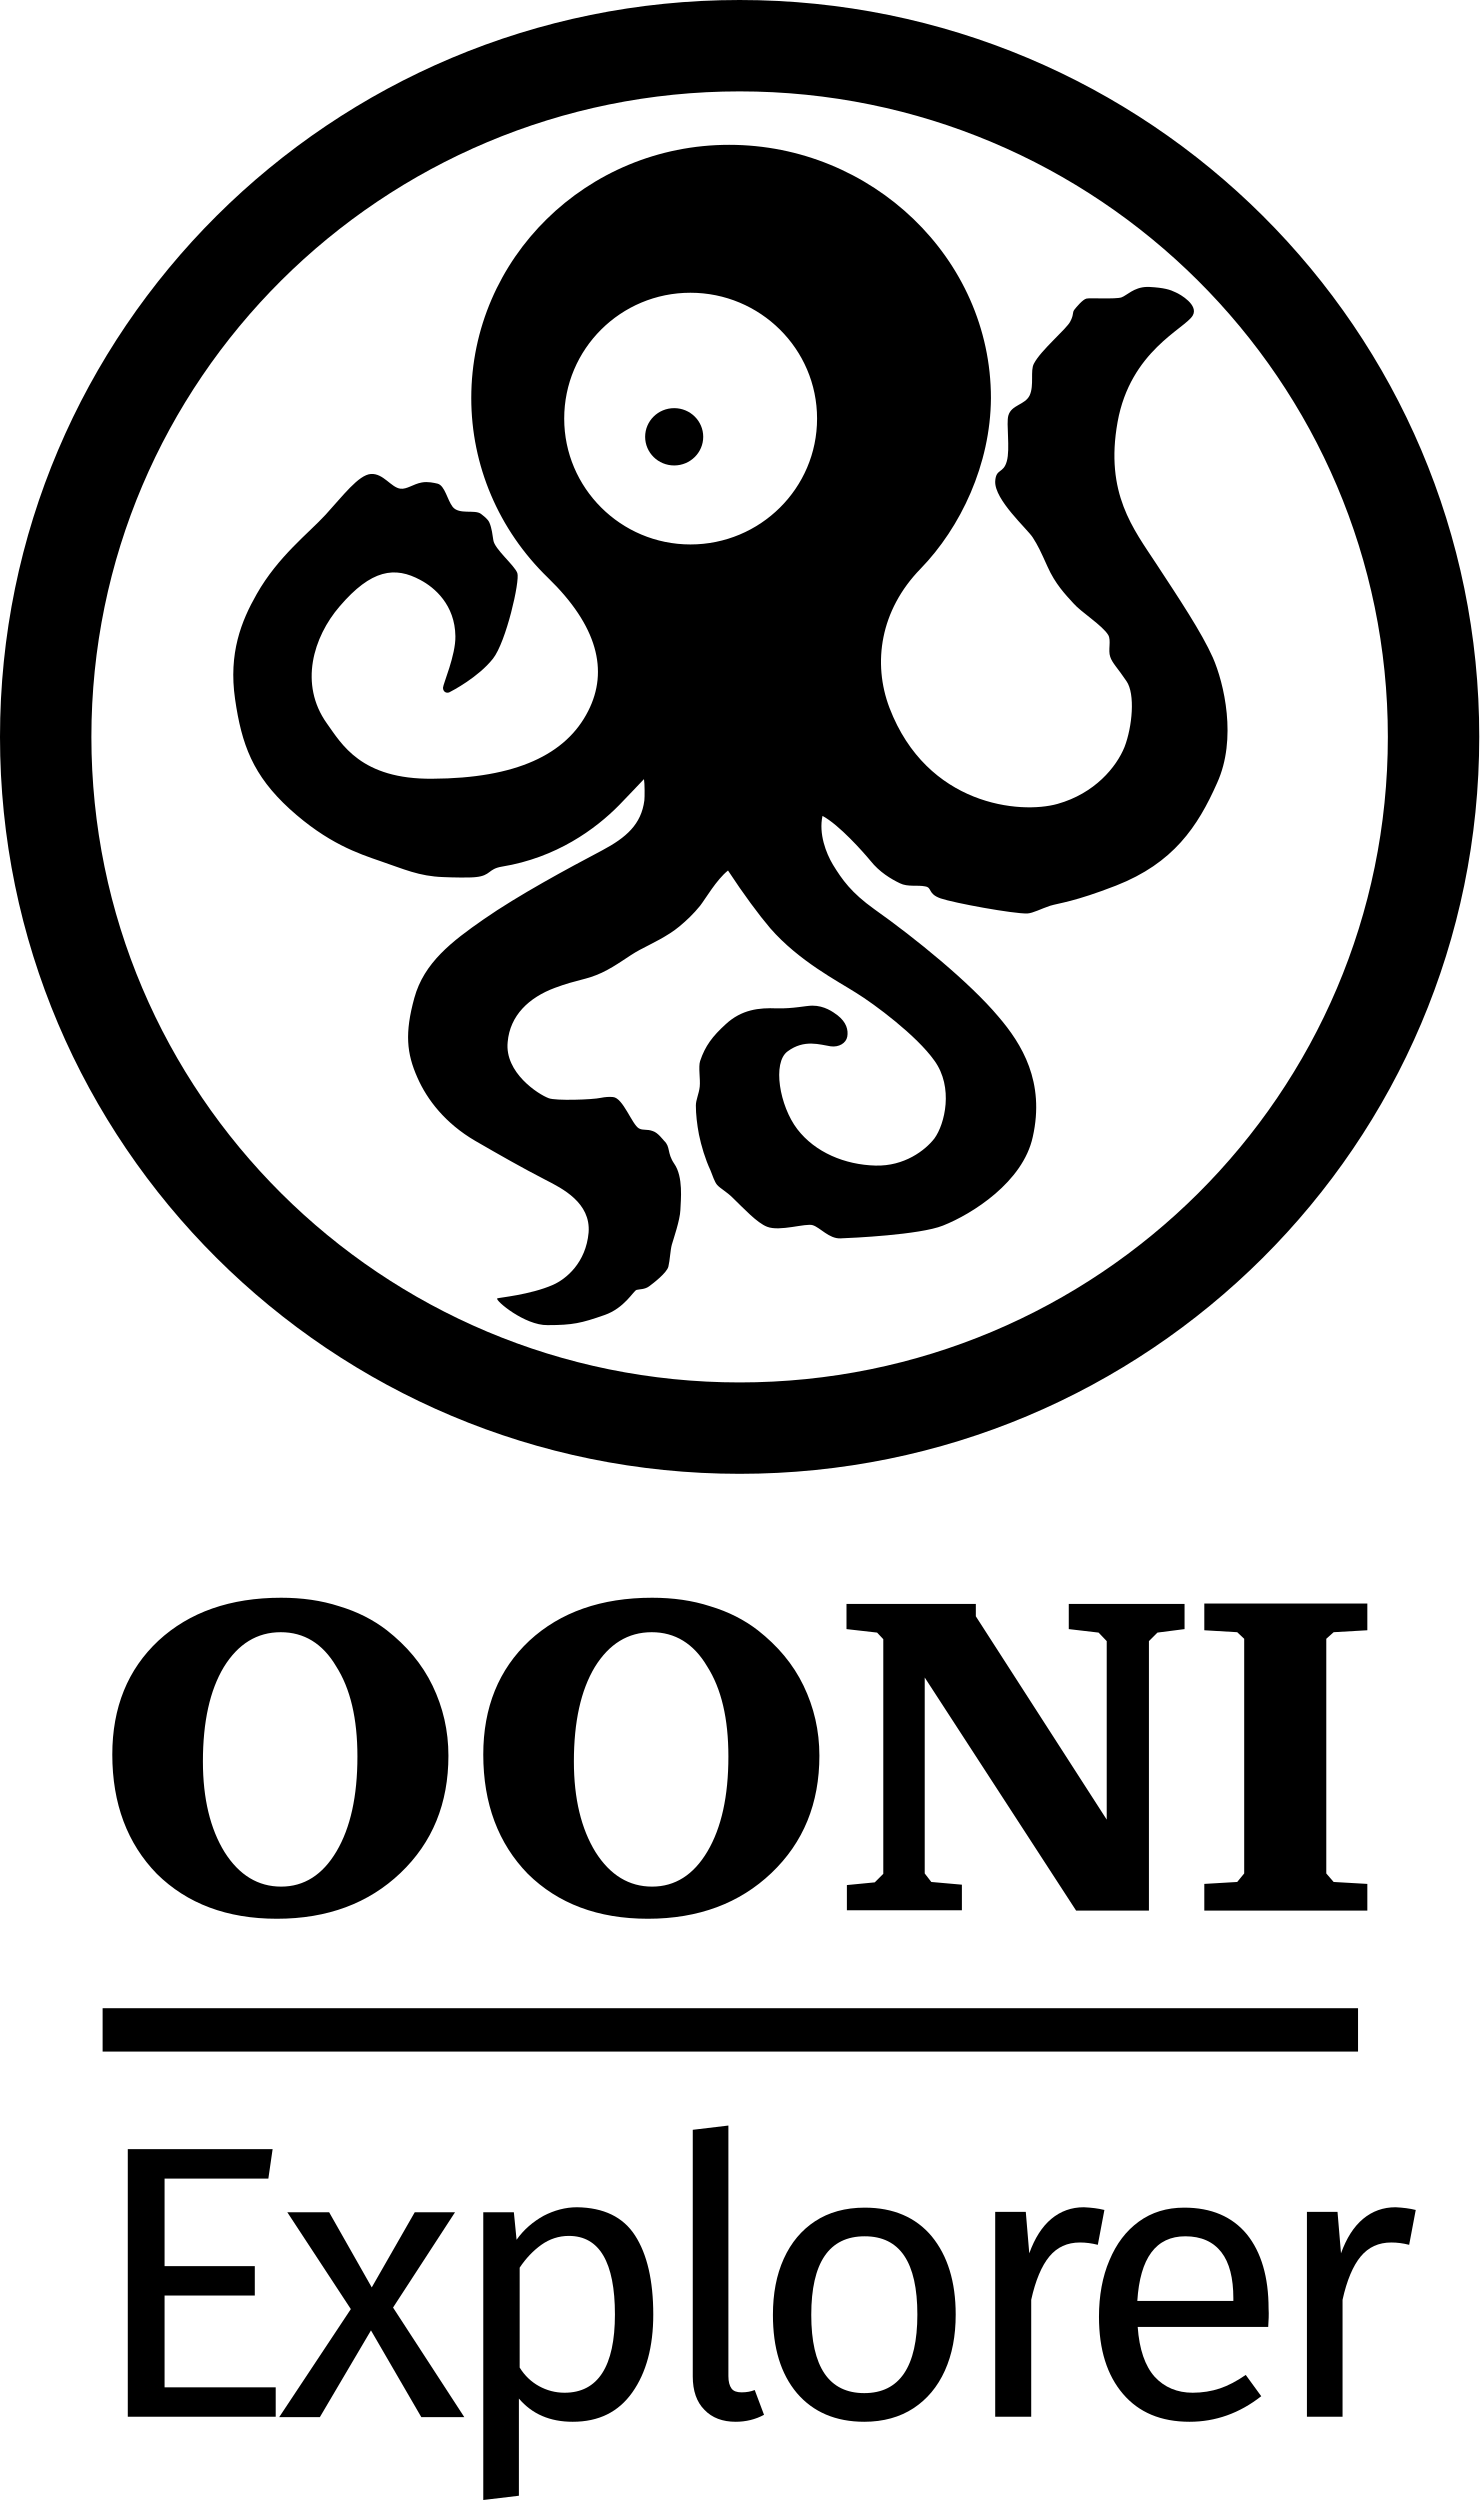
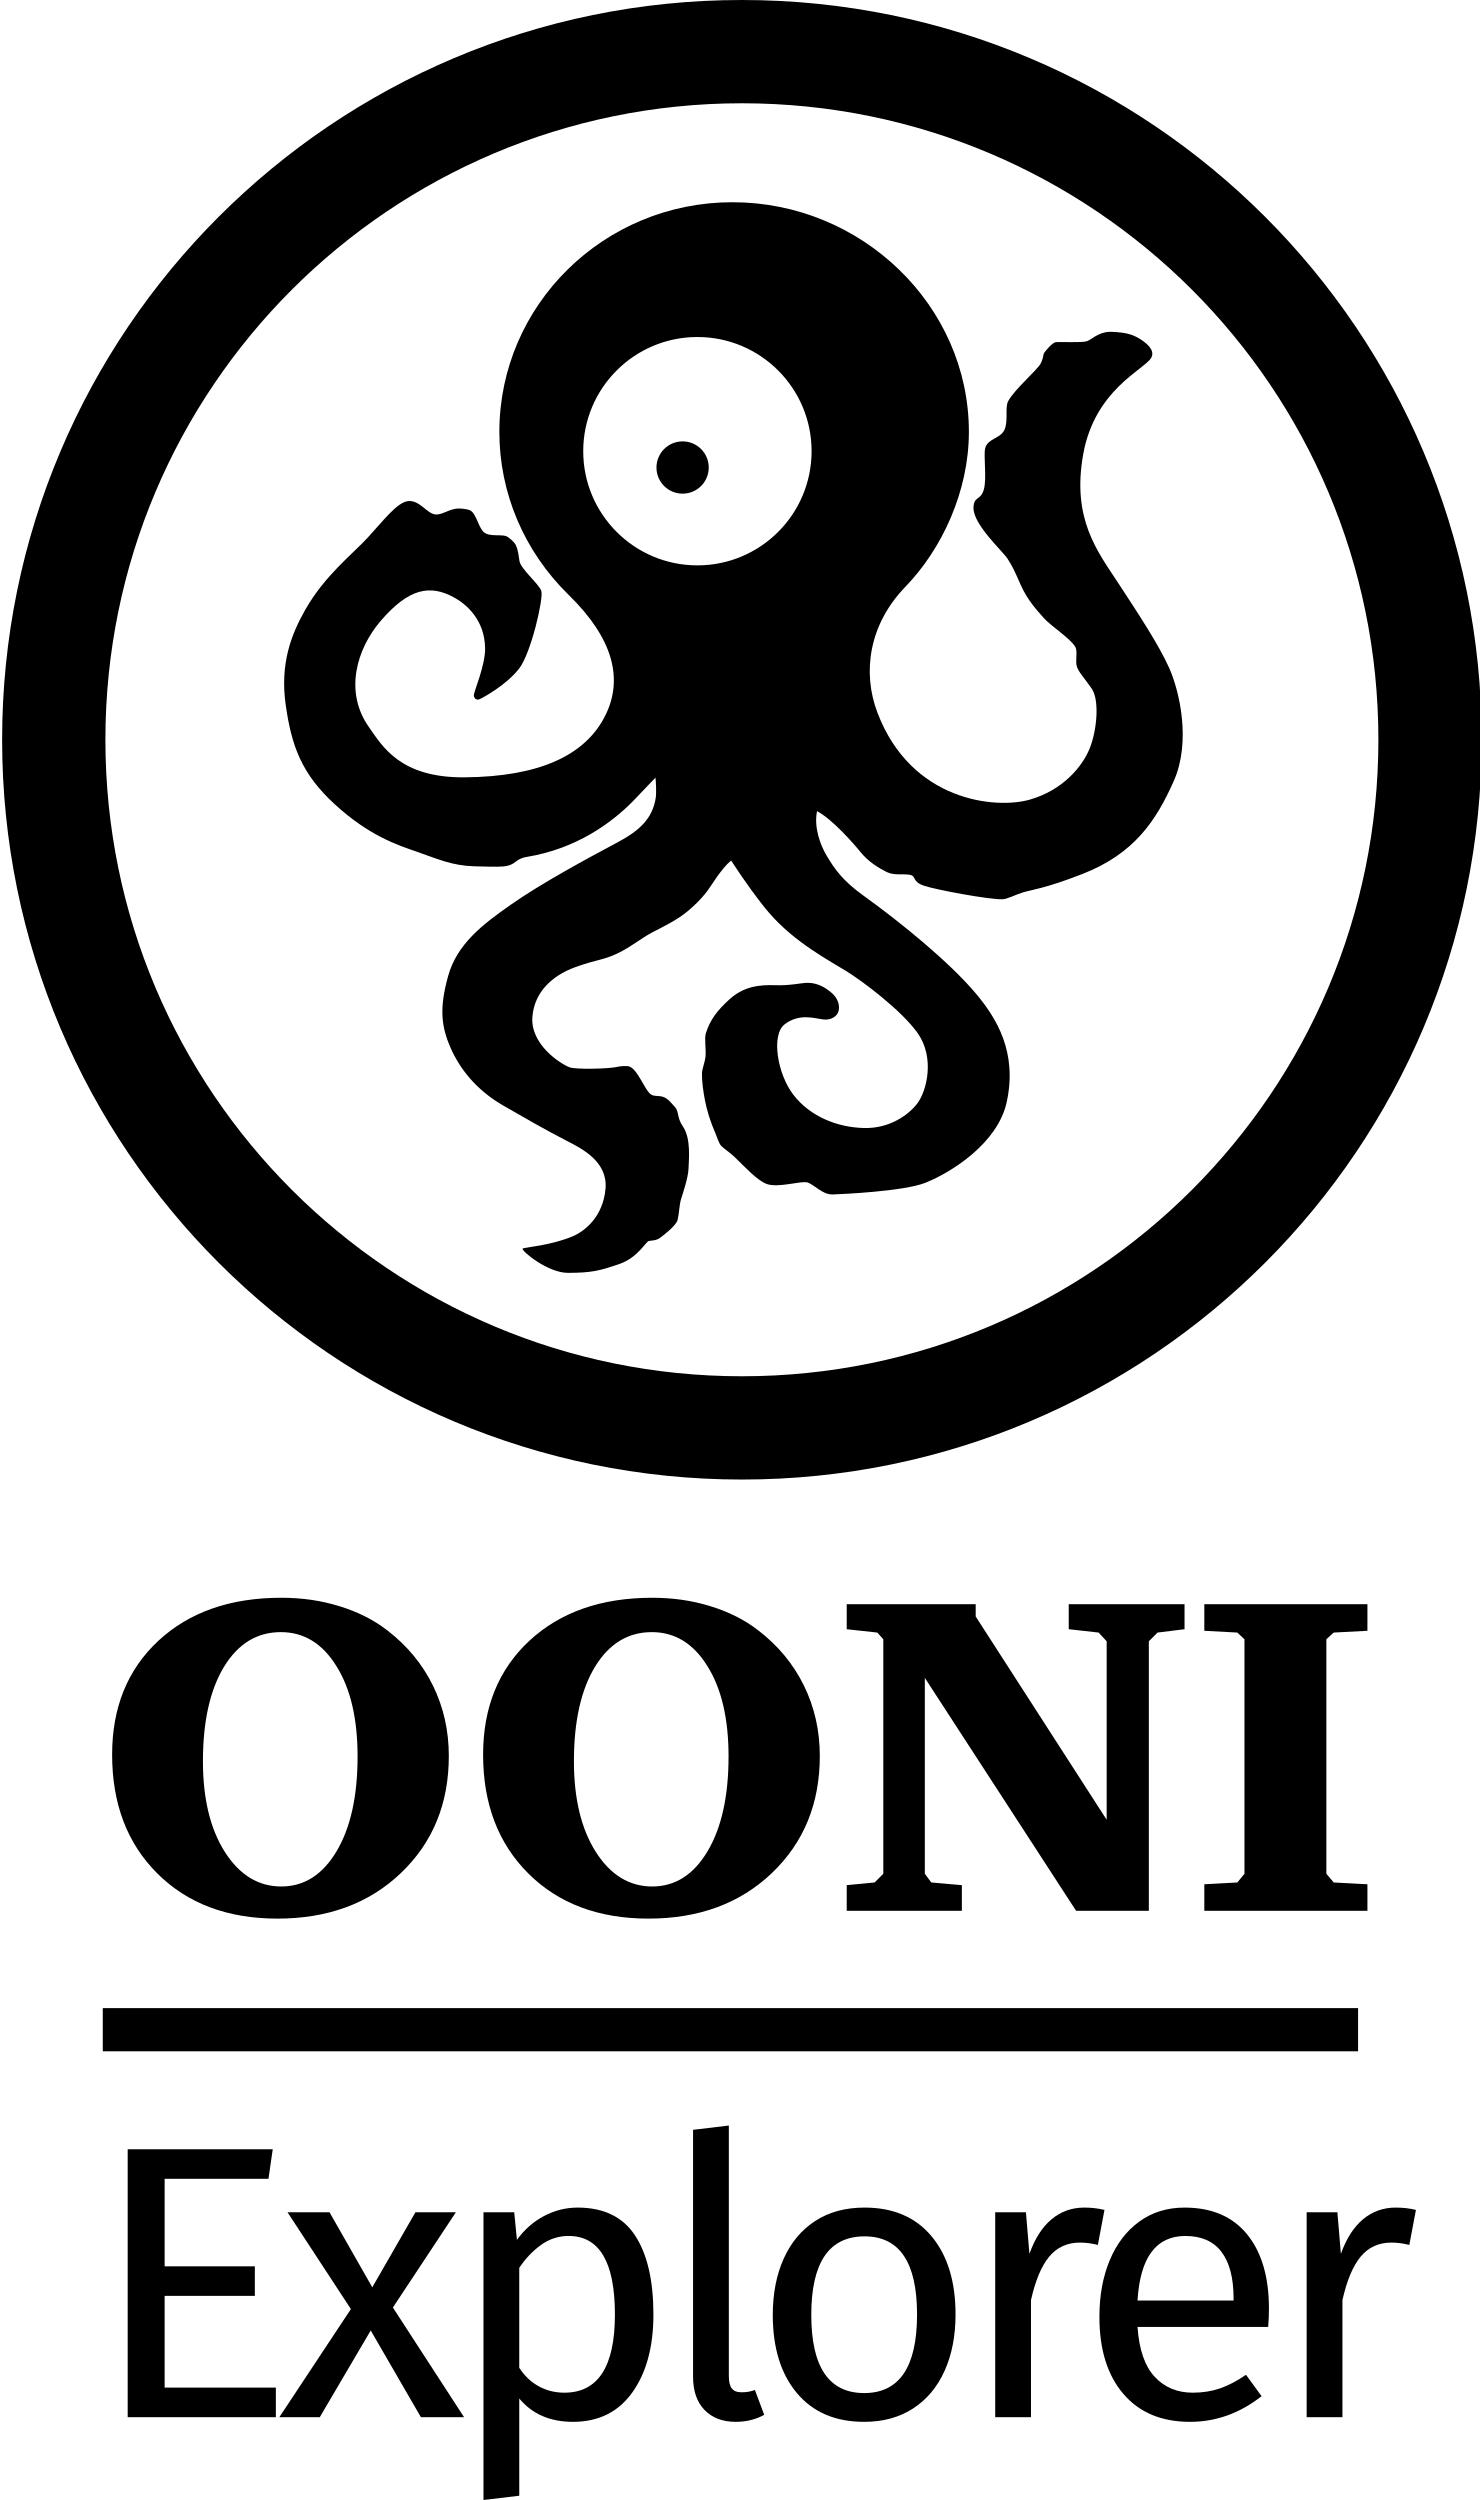
- <svg xmlns="http://www.w3.org/2000/svg" version="1.1" x="0px" y="0px" viewBox="0 0 382.1 645.6" enable-background="new 0 0 382.1 645.6" xml:space="preserve">
+ <svg xmlns="http://www.w3.org/2000/svg" version="1.1" x="0px" y="0px" viewBox="0 0 382.07 645.586" enable-background="new 0 0 382.07 645.586" xml:space="preserve">
  <g id="Layer_1">
</g>
  <g id="Logo">
    <g>
      <g>
        <g>
          <g>
            <g>
-               <path d="M311,493.4v-6.9l8.5-0.5l1.8-2.2v-60.6l-1.8-1.7l-8.5-0.5v-6.9h42.1v6.9l-8.7,0.5l-1.9,1.7v60.6l1.9,2.2l8.7,0.5v6.9        H311z M218.7,493.4v-6.6l7.2-0.7l2.2-2.2v-60.6l-1.6-1.7l-7.9-0.9v-6.5H252v3.2l33.8,52.5v-46.1l-2.1-2.2l-7.7-0.9v-6.5h29.9        v6.5l-7,0.9l-2.2,2.2v69.6h-18.8l-39.1-60.2v50.6l1.7,2.2l7.9,0.7v6.6H218.7z M168.3,421.5c-6.1,0-11,3-14.7,9        c-3.6,6-5.4,14.1-5.4,24.4c0,9.6,1.9,17.4,5.6,23.4c3.8,6,8.7,8.9,14.6,8.9s10.7-3,14.3-9.1c3.6-6.1,5.4-14.2,5.4-24.5        c0-9.8-1.8-17.5-5.5-23.3C179.1,424.4,174.3,421.5,168.3,421.5 M124.8,453.1c0-12.2,4-22,11.9-29.4c8-7.4,18.6-11.1,31.7-11.1        c5.4,0,10.4,0.7,15,2.2c4.7,1.4,8.8,3.5,12.3,6.2c5.1,4,9.1,8.7,11.8,14.3c2.7,5.6,4.1,11.6,4.1,18.1        c0,12.3-4.1,22.4-12.4,30.3c-8.2,7.8-18.8,11.8-31.9,11.8c-12.9,0-23.2-3.9-31-11.6C128.7,476.1,124.8,465.8,124.8,453.1         M72.5,421.5c-6.1,0-11,3-14.7,9c-3.6,6-5.4,14.1-5.4,24.4c0,9.6,1.9,17.4,5.6,23.4c3.8,6,8.7,8.9,14.6,8.9s10.7-3,14.3-9.1        c3.6-6.1,5.4-14.2,5.4-24.5c0-9.8-1.8-17.5-5.5-23.3C83.3,424.4,78.5,421.5,72.5,421.5 M29,453.1c0-12.2,4-22,11.9-29.4        c8-7.4,18.6-11.1,31.7-11.1c5.4,0,10.4,0.7,15,2.2c4.7,1.4,8.8,3.5,12.3,6.2c5.1,4,9.1,8.7,11.8,14.3        c2.7,5.6,4.1,11.6,4.1,18.1c0,12.3-4.1,22.4-12.4,30.3c-8.2,7.8-18.8,11.8-31.9,11.8c-12.9,0-23.2-3.9-31-11.6        C32.9,476.1,29,465.8,29,453.1" />
-             </g>
-           </g>
-         </g>
-         <g>
-           <g>
-             <path d="M70.4,555l-1.1,7.6H42.5v22.6h23.3v7.6H42.5v23.7h28.7v7.6H33V555H70.4z" />
-           </g>
-           <g>
-             <path d="M101.5,595.9l18.4,28.3h-11.1l-13-22.4l-13.2,22.4H72.1l18.5-27.9l-16.4-25h10.8l11,19.4l11.1-19.4h10.4L101.5,595.9z" />
-           </g>
-           <g>
-             <path d="M164,577.3c3.1,4.8,4.7,11.6,4.7,20.4c0,8.3-1.8,15-5.4,20.1c-3.6,5.1-8.7,7.6-15.4,7.6c-5.9,0-10.5-2-13.9-6v25.1       l-9.2,1.1v-74.3h7.9l0.7,7.1c1.9-2.7,4.3-4.7,7-6.2c2.7-1.4,5.6-2.2,8.6-2.2C155.9,570.1,160.9,572.5,164,577.3z M158.8,597.7       c0-13.5-4-20.3-11.9-20.3c-2.6,0-5,0.8-7.1,2.3c-2.1,1.5-4,3.5-5.6,5.9v25.8c1.3,2.1,3,3.7,5,4.8c2,1.1,4.2,1.7,6.6,1.7       C154.4,617.9,158.8,611.1,158.8,597.7z" />
-           </g>
-           <g>
-             <path d="M181.9,622.3c-2-2-3-4.9-3-8.6V550l9.2-1.1v64.7c0,1.5,0.3,2.5,0.8,3.2c0.5,0.7,1.4,1,2.6,1c1.3,0,2.4-0.2,3.4-0.6       l2.4,6.4c-2.2,1.2-4.7,1.8-7.3,1.8C186.6,625.4,183.9,624.4,181.9,622.3z" />
-           </g>
-           <g>
-             <path d="M240.6,577.5c4.1,5,6.2,11.7,6.2,20.2c0,5.5-0.9,10.3-2.8,14.5c-1.9,4.2-4.6,7.4-8.1,9.7c-3.5,2.3-7.8,3.5-12.7,3.5       c-7.4,0-13.2-2.5-17.4-7.4c-4.2-5-6.2-11.7-6.2-20.2c0-5.5,0.9-10.3,2.8-14.5c1.9-4.2,4.6-7.4,8.1-9.7       c3.5-2.3,7.8-3.5,12.8-3.5C230.7,570.1,236.5,572.6,240.6,577.5z M209.5,597.8c0,13.5,4.6,20.2,13.7,20.2       c9.1,0,13.7-6.8,13.7-20.3c0-13.5-4.5-20.2-13.6-20.2C214.1,577.5,209.5,584.3,209.5,597.8z" />
-           </g>
-           <g>
-             <path d="M285.2,570.7l-1.7,9c-1.6-0.4-3.1-0.6-4.6-0.6c-3.3,0-5.9,1.2-7.9,3.6c-2,2.4-3.6,6.2-4.7,11.2v30.2H257v-52.9h7.9       l0.9,10.7c1.4-3.9,3.3-6.9,5.7-8.9s5.2-3,8.4-3C281.9,570.1,283.6,570.3,285.2,570.7z" />
-           </g>
-           <g>
-             <path d="M327.5,600.9h-33.7c0.4,5.8,1.9,10.1,4.4,12.9c2.5,2.7,5.8,4.1,9.8,4.1c2.5,0,4.9-0.4,7-1.1c2.1-0.7,4.4-1.9,6.7-3.5       l4,5.5c-5.6,4.4-11.8,6.6-18.5,6.6c-7.4,0-13.1-2.4-17.2-7.2c-4.1-4.8-6.2-11.4-6.2-19.9c0-5.5,0.9-10.4,2.7-14.6       c1.8-4.3,4.3-7.6,7.6-10c3.3-2.4,7.2-3.6,11.7-3.6c7,0,12.4,2.3,16.2,6.9c3.7,4.6,5.6,11,5.6,19.2       C327.7,597.7,327.6,599.3,327.5,600.9z M318.5,593.5c0-5.2-1-9.2-3.1-11.9c-2.1-2.7-5.2-4.1-9.3-4.1c-7.6,0-11.7,5.6-12.4,16.7       h24.8V593.5z" />
-           </g>
-           <g>
-             <path d="M365.6,570.7l-1.7,9c-1.6-0.4-3.1-0.6-4.6-0.6c-3.3,0-5.9,1.2-7.9,3.6c-2,2.4-3.6,6.2-4.7,11.2v30.2h-9.2v-52.9h7.9       l0.9,10.7c1.4-3.9,3.3-6.9,5.7-8.9s5.2-3,8.4-3C362.3,570.1,364,570.3,365.6,570.7z" />
-           </g>
-         </g>
-         <g>
-           <g>
-             <g>
-               <line x1="350.7" y1="524.1" x2="26.5" y2="524.1" />
+               <g>
+                 <path d="M310.994,493.437v-6.856l8.528-0.461l1.844-2.247v-60.558l-1.844-1.73l-8.528-0.46v-6.858h42.121v6.858l-8.702,0.46         l-1.9,1.73v60.558l1.9,2.247l8.702,0.461v6.856H310.994z M218.653,493.437v-6.626l7.202-0.692l2.247-2.247v-60.558         l-1.555-1.73l-7.894-0.863v-6.455h33.305v3.17l33.822,52.491v-46.096l-2.075-2.247l-7.721-0.863v-6.455h29.905v6.455         l-6.973,0.863l-2.247,2.247v69.605h-18.783l-39.065-60.154v50.589l1.67,2.247l7.894,0.692v6.626H218.653z M168.316,421.47         c-6.146,0-11.044,2.996-14.694,8.989c-3.612,5.992-5.416,14.116-5.416,24.372c0,9.643,1.882,17.441,5.646,23.394         c3.802,5.953,8.662,8.931,14.578,8.931s10.679-3.034,14.291-9.104c3.61-6.07,5.416-14.232,5.416-24.488         c0-9.758-1.824-17.535-5.474-23.336C179.051,424.389,174.27,421.47,168.316,421.47 M124.754,453.103         c0-12.178,3.977-21.972,11.927-29.386c7.99-7.414,18.574-11.12,31.749-11.12c5.378,0,10.39,0.728,15.039,2.189         c4.685,1.421,8.797,3.495,12.33,6.222c5.147,3.957,9.086,8.72,11.812,14.291c2.727,5.57,4.091,11.62,4.091,18.149         c0,12.292-4.129,22.377-12.388,30.251c-8.221,7.837-18.841,11.754-31.864,11.754c-12.868,0-23.202-3.879-30.999-11.638         C128.653,476.056,124.754,465.818,124.754,453.103 M72.515,421.47c-6.146,0-11.044,2.996-14.692,8.989         c-3.612,5.992-5.418,14.116-5.418,24.372c0,9.643,1.882,17.441,5.648,23.394c3.802,5.953,8.662,8.931,14.578,8.931         s10.679-3.034,14.289-9.104c3.612-6.07,5.418-14.232,5.418-24.488c0-9.758-1.826-17.535-5.474-23.336         C83.252,424.389,78.471,421.47,72.515,421.47 M28.955,453.103c0-12.178,3.975-21.972,11.927-29.386         c7.99-7.414,18.573-11.12,31.749-11.12c5.378,0,10.39,0.728,15.039,2.189c4.685,1.421,8.797,3.495,12.33,6.222         c5.147,3.957,9.084,8.72,11.812,14.291c2.727,5.57,4.089,11.62,4.089,18.149c0,12.292-4.129,22.377-12.388,30.251         c-8.219,7.837-18.841,11.754-31.862,11.754c-12.87,0-23.202-3.879-31.001-11.638         C32.854,476.056,28.955,465.818,28.955,453.103" />
+               </g>
            </g>
          </g>
          <g>
            <g>
-               <rect x="26.5" y="518.6" width="324.2" height="11.2" />
+               <path d="M70.43,555.013l-1.104,7.631H42.515v22.593H65.81v7.632H42.515v23.698h28.719v7.631H32.974v-69.186H70.43z" />
+             </g>
+             <g>
+               <path d="M101.457,595.881l18.376,28.317h-11.146l-12.953-22.393l-13.154,22.393H72.136l18.477-27.915L74.244,571.28h10.845        l11.046,19.38l11.146-19.38h10.442L101.457,595.881z" />
+             </g>
+             <g>
+               <path d="M164.014,577.305c3.146,4.82,4.72,11.615,4.72,20.384c0,8.301-1.808,14.996-5.423,20.083        c-3.615,5.088-8.736,7.632-15.363,7.632c-5.892,0-10.511-2.008-13.857-6.025v25.104l-9.238,1.104V571.28h7.933l0.703,7.129        c1.941-2.677,4.283-4.735,7.029-6.175c2.744-1.439,5.623-2.159,8.636-2.159C155.913,570.075,160.866,572.485,164.014,577.305z         M158.792,597.689c0-13.521-3.983-20.284-11.949-20.284c-2.611,0-4.988,0.77-7.13,2.31c-2.143,1.541-4.017,3.514-5.623,5.924        v25.807c1.339,2.076,3.013,3.665,5.021,4.77c2.009,1.104,4.218,1.657,6.628,1.657        C154.439,617.872,158.792,611.145,158.792,597.689z" />
+             </g>
+             <g>
+               <path d="M181.936,622.34c-1.976-2.041-2.963-4.903-2.963-8.585v-63.763l9.238-1.105v64.667c0,1.473,0.251,2.545,0.753,3.213        c0.502,0.67,1.355,1.004,2.561,1.004c1.271,0,2.41-0.201,3.414-0.602l2.41,6.426c-2.209,1.205-4.653,1.808-7.33,1.808        C186.605,625.403,183.91,624.382,181.936,622.34z" />
+             </g>
+             <g>
+               <path d="M240.579,577.505c4.117,4.955,6.175,11.683,6.175,20.184c0,5.49-0.938,10.327-2.812,14.51        c-1.875,4.185-4.586,7.431-8.133,9.74c-3.55,2.31-7.767,3.464-12.652,3.464c-7.431,0-13.222-2.476-17.372-7.431        c-4.151-4.953-6.226-11.681-6.226-20.184c0-5.488,0.937-10.325,2.812-14.51c1.873-4.183,4.585-7.431,8.134-9.74        c3.547-2.31,7.798-3.464,12.753-3.464C230.688,570.075,236.462,572.552,240.579,577.505z M209.501,597.789        c0,13.456,4.551,20.184,13.656,20.184c9.103,0,13.656-6.761,13.656-20.284c0-13.456-4.519-20.184-13.556-20.184        C214.085,577.505,209.501,584.268,209.501,597.789z" />
+             </g>
+             <g>
+               <path d="M285.213,570.677l-1.707,9.038c-1.606-0.402-3.147-0.603-4.619-0.603c-3.28,0-5.925,1.205-7.933,3.615        c-2.009,2.41-3.582,6.16-4.72,11.247v30.225h-9.238V571.28h7.933l0.904,10.744c1.405-3.949,3.313-6.928,5.724-8.937        s5.222-3.013,8.435-3.013C281.864,570.075,283.606,570.276,285.213,570.677z" />
+             </g>
+             <g>
+               <path d="M327.486,600.902h-33.739c0.401,5.824,1.873,10.109,4.418,12.854c2.543,2.746,5.824,4.117,9.841,4.117        c2.543,0,4.886-0.367,7.029-1.104c2.142-0.736,4.383-1.908,6.728-3.515l4.017,5.523c-5.623,4.418-11.783,6.627-18.477,6.627        c-7.364,0-13.104-2.41-17.221-7.23c-4.117-4.82-6.176-11.447-6.176-19.882c0-5.488,0.887-10.358,2.661-14.61        c1.772-4.25,4.317-7.582,7.631-9.991c3.314-2.41,7.213-3.615,11.699-3.615c7.028,0,12.416,2.31,16.166,6.929        c3.749,4.619,5.623,11.013,5.623,19.179C327.686,597.723,327.619,599.295,327.486,600.902z M318.549,593.471        c0-5.221-1.038-9.204-3.112-11.949c-2.076-2.744-5.188-4.117-9.339-4.117c-7.565,0-11.683,5.557-12.351,16.668h24.802V593.471        z" />
+             </g>
+             <g>
+               <path d="M365.642,570.677l-1.707,9.038c-1.606-0.402-3.147-0.603-4.619-0.603c-3.28,0-5.925,1.205-7.933,3.615        c-2.009,2.41-3.582,6.16-4.72,11.247v30.225h-9.238V571.28h7.933l0.904,10.744c1.405-3.949,3.313-6.928,5.724-8.937        s5.222-3.013,8.435-3.013C362.294,570.075,364.036,570.276,365.642,570.677z" />
+             </g>
+           </g>
+           <g>
+             <g>
+               <g>
+                 <line x1="350.699" y1="524.141" x2="26.543" y2="524.141" />
+               </g>
+             </g>
+             <g>
+               <g>
+                 <rect x="26.541" y="518.565" width="324.16" height="11.151" />
+               </g>
            </g>
          </g>
        </g>
      </g>
      <g>
+         <path d="M191.582,0C86.078,0,0.548,85.53,0.548,191.035c0,105.504,85.53,191.035,191.035,191.035     c105.505,0,191.035-85.531,191.035-191.035C382.618,85.53,297.087,0,191.582,0z M191.582,355.4     c-90.775,0-164.364-73.59-164.364-164.365c0-90.776,73.589-164.365,164.364-164.365c90.776,0,164.365,73.589,164.365,164.365     C355.947,281.81,282.358,355.4,191.582,355.4z" />
+         <path d="M301.928,172.504c-2.643-5.927-7.831-13.794-13.169-21.954c-5.338-8.161-12.028-16.491-9.045-33.215     c2.983-16.724,15.75-21.854,17.564-24.928c1.452-2.46-2.868-4.949-3.945-5.462c-1.306-0.619-2.727-1.103-6.159-1.253     c-0.214-0.01-0.422-0.012-0.623-0.003c-3.024,0.108-4.635,2.007-5.881,2.424c-1.351,0.453-7.273,0.094-8.093,0.265     c-0.897,0.188-2.47,2.083-2.807,2.566c-0.589,0.85-0.135,1.062-0.973,2.817c-0.84,1.754-6.824,6.744-8.462,9.856     c-0.878,1.667,0.107,5.113-0.962,7.401c-1.067,2.288-4.27,2.177-4.952,4.684c-0.502,1.846,0.457,7.775-0.351,10.668     c-0.837,2.998-2.572,1.647-2.681,4.704c-0.153,4.308,7.464,11.177,8.76,13.159c1.298,1.984,1.818,3.151,3.421,6.775     c1.788,4.043,4.196,6.563,6.007,8.618c1.813,2.054,6.8,5.202,8.088,7.404c0.715,1.225-0.064,3.564,0.421,5.097     c0.457,1.45,1.766,2.719,3.825,5.694c2.059,2.973,1.369,10.713-0.493,15.391c-1.862,4.68-6.936,10.88-15.617,13.316     c-8.68,2.435-30.475,0.442-39.202-22.457c-4.013-10.533-2.171-22.855,7.208-32.549c9.377-9.694,16.373-24.521,16.395-39.967     c0-32.768-27.812-59.332-61.057-59.332c-33.244,0-60.195,26.563-60.195,59.332c0.013,15.724,6.359,30.802,17.907,42.076     c11.549,11.274,14.157,21.75,9.423,31.197c-5.123,10.22-16.933,15.745-36.343,15.907c-16.728,0.141-21.254-8.168-24.646-12.942     c-6.507-9.155-3.137-20.262,2.965-27.394c7.412-8.663,12.886-9.411,18.905-6.17c3.23,1.74,8.004,5.793,8.112,13.181     c0.064,4.401-2.913,11.217-2.913,12.08c0,0.863,0.702,1.402,1.457,1.078c0.756-0.324,6.816-3.531,10.246-7.928     c3.069-3.933,6.363-18.226,5.717-20.06c-0.648-1.833-5.311-5.646-5.634-7.696c-0.192-1.218-0.335-2.774-0.908-4.052     c-0.391-0.871-1.463-1.673-2.032-2.11c-1.402-1.081-5.069,0.269-6.579-1.619c-1.294-1.618-1.833-5.016-3.559-5.446     c-0.784-0.197-2.291-0.512-3.67-0.232c-1.981,0.404-3.47,1.599-5.011,1.417c-2.154-0.252-3.991-3.667-6.903-3.451     c-2.896,0.214-6.578,5.176-10.568,9.49c-3.991,4.315-11.075,9.764-16.07,18.55c-3.621,6.371-6.58,13.914-5.069,24.591     c1.51,10.678,4.14,17.873,12.726,25.722c8.832,8.074,15.962,10.408,21.246,12.242c5.286,1.832,8.951,3.543,14.668,3.721     c1.97,0.061,6.165,0.191,7.558,0.041c3.522-0.378,2.805-1.928,6.086-2.469c12.779-2.102,21.878-8.773,27.409-14.406     c1.408-1.434,5.099-5.375,5.788-6.055c0.172,0.981,0.225,4.132,0.113,4.95c-0.766,5.61-4.267,8.751-9.877,11.743     c-8.008,4.27-19.635,10.547-27.608,16.127c-7.375,5.165-13.88,10.183-16.167,18.419c-2.288,8.236-1.829,12.964,0.687,18.646     c2.297,5.183,6.483,10.715,13.498,14.757c5.804,3.343,10.882,6.284,16.481,9.158c3.853,1.978,10.591,5.33,9.982,12.347     c-0.618,7.114-5.223,10.878-8.35,12.24c-5.369,2.342-12.726,2.954-13.042,3.203c-0.555,0.442,6.405,6.324,11.745,6.29     c5.832-0.037,7.899-0.429,13.307-2.324c4.702-1.648,6.75-5.758,7.513-5.91c0.763-0.153,1.878-0.063,2.898-0.802     c0.994-0.722,4.155-3.166,4.536-4.613c0.382-1.45,0.459-3.889,0.84-5.186c0.382-1.297,1.907-5.68,1.983-8.044     c0.077-2.365,0.688-7.779-1.43-10.887c-1.755-2.575-0.839-3.928-2.307-5.319c-0.244-0.232-1.476-1.863-2.604-2.286     c-1.459-0.546-2.221-0.069-3.267-0.649c-1.67-0.929-3.666-7.188-6.077-7.362c-0.88-0.063-1.902-0.01-2.792,0.204     c-1.982,0.478-10.661,0.703-12.218,0.103c-2.412-0.928-10.276-5.948-9.609-13.194c0.576-6.224,5.008-10.46,11.019-12.66     c5.368-1.965,7.245-1.792,10.905-3.546c3.61-1.729,6.141-3.927,8.886-5.374c2.744-1.45,6.463-3.184,9.283-5.549     c1.609-1.348,3.221-2.876,4.745-4.793c1.306-1.638,3.799-6.081,6.46-8.286c3.641,5.567,7.199,10.468,9.826,13.516     c6.671,7.739,15.785,12.449,20.055,15.118c4.27,2.668,14.068,10.013,18.265,15.884c4.501,6.29,2.439,14.908-0.039,18.187     c-2.145,2.84-7.015,6.522-13.726,6.369c-7.177-0.163-14.055-3.109-18.265-8.543c-4.194-5.416-5.828-15.582-2.25-18.264     c3.848-2.885,7.619-1.51,9.99-1.222c1.858,0.227,3.623-0.763,3.928-2.288c0.304-1.525-0.191-3.357-2.25-4.958     c-1.093-0.85-3.103-2.258-5.876-2.223c-1.52,0.018-4.385,0.754-8.271,0.619c-4.126-0.143-8.189,0.298-11.92,3.747     c-3.069,2.841-4.83,5.082-5.978,8.64c-0.437,1.352,0.092,4.262-0.091,5.993c-0.182,1.749-0.904,3.118-0.917,4.464     c-0.022,2,0.306,4.45,0.761,6.839c0.507,2.661,1.474,5.735,2.672,8.457c0.489,1.114,0.884,2.641,1.514,3.317     c0.764,0.823,2.226,1.674,3.611,3.026c2.622,2.558,5.662,5.86,8.059,6.808c2.977,1.178,8.999-0.878,10.677-0.343     c1.677,0.533,3.831,3.16,6.423,3.085c2.594-0.076,18.485-0.824,23.966-3.01c6.85-2.733,18.664-10.261,20.986-20.739     c2.863-12.92-2.564-21.759-8.011-28.225c-6.726-7.983-19.344-18.296-28.864-25.127c-5.453-3.912-7.522-6.889-9.63-10.44     c-1.603-2.699-3.3-7.259-2.449-11.442c3.923,2.054,9.528,8.451,11.168,10.495c2.112,2.628,4.805,4.227,6.887,5.25     c1.842,0.906,4.144,0.387,5.898,0.692c1.753,0.303,0.497,1.74,3.624,2.809c3.128,1.067,16.951,3.623,20.277,3.506     c1.359-0.048,3.181-1.102,5.33-1.775c2.059-0.646,5.581-0.935,15.358-4.755c13.409-5.239,19.043-13.781,23.575-23.996     C307.639,191.475,304.571,178.432,301.928,172.504z M180.094,145.999c-16.284,0-29.485-13.2-29.485-29.484     c0-16.285,13.202-29.486,29.485-29.486s29.485,13.2,29.485,29.486C209.579,132.799,196.377,145.999,180.094,145.999z" />
        <g>
          <g>
-             <path d="M191,0C85.5,0,0,85.2,0,190.3c0,105.1,85.5,190.3,191,190.3s191-85.2,191-190.3C382.1,85.2,296.5,0,191,0z M191,357       c-92.5,0-167.4-74.7-167.4-166.7c0-92.1,75-166.7,167.4-166.7s167.4,74.7,167.4,166.7C358.4,282.4,283.5,357,191,357z" />
-           </g>
-         </g>
-         <g>
-           <g>
-             <path d="M313.2,169.8c-2.9-6.5-8.7-15.2-14.6-24.2c-5.9-9-13.3-18.2-10-36.6S306,84.9,308,81.5c1.6-2.7-3.2-5.5-4.4-6       c-1.4-0.7-3-1.2-6.8-1.4c-0.2,0-0.5,0-0.7,0c-3.3,0.1-5.1,2.2-6.5,2.7c-1.5,0.5-8.1,0.1-9,0.3c-1,0.2-2.7,2.3-3.1,2.8       c-0.7,0.9-0.1,1.2-1.1,3.1c-0.9,1.9-7.6,7.4-9.4,10.9c-1,1.8,0.1,5.6-1.1,8.2c-1.2,2.5-4.7,2.4-5.5,5.2       c-0.6,2,0.5,8.6-0.4,11.8c-0.9,3.3-2.8,1.8-3,5.2c-0.2,4.8,8.3,12.3,9.7,14.5c1.4,2.2,2,3.5,3.8,7.5c2,4.5,4.6,7.2,6.7,9.5       c2,2.3,7.5,5.7,9,8.2c0.8,1.4-0.1,3.9,0.5,5.6c0.5,1.6,2,3,4.2,6.3c2.3,3.3,1.5,11.8-0.5,17c-2.1,5.2-7.7,12-17.3,14.7       c-9.6,2.7-33.7,0.5-43.4-24.8c-4.4-11.6-2.4-25.2,8-35.9c10.4-10.7,18.1-27,18.2-44.1c0-36.1-30.8-65.4-67.6-65.4       s-66.6,29.3-66.6,65.4c0,17.3,7,34,19.8,46.4c12.8,12.4,15.7,24,10.4,34.4c-5.7,11.3-18.7,17.4-40.2,17.5       c-18.5,0.2-23.5-9-27.3-14.3c-7.2-10.1-3.5-22.3,3.3-30.2c8.2-9.6,14.3-10.4,20.9-6.8c3.6,1.9,8.9,6.4,9,14.5       c0.1,4.9-3.2,12.4-3.2,13.3c0,1,0.8,1.5,1.6,1.2c0.8-0.4,7.5-3.9,11.3-8.7c3.4-4.3,7-20.1,6.3-22.1c-0.7-2-5.9-6.2-6.2-8.5       c-0.2-1.3-0.4-3.1-1-4.5c-0.4-1-1.6-1.8-2.2-2.3c-1.6-1.2-5.6,0.3-7.3-1.8c-1.4-1.8-2-5.5-3.9-6c-0.9-0.2-2.5-0.6-4.1-0.3       c-2.2,0.4-3.8,1.8-5.5,1.6c-2.4-0.3-4.4-4-7.6-3.8c-3.2,0.2-7.3,5.7-11.7,10.5c-4.4,4.8-12.3,10.8-17.8,20.5       c-4,7-7.3,15.3-5.6,27.1c1.7,11.8,4.6,19.7,14.1,28.4c9.8,8.9,17.7,11.5,23.5,13.5c5.9,2,9.9,3.9,16.2,4.1       c2.2,0.1,6.8,0.2,8.4,0c3.9-0.4,3.1-2.1,6.7-2.7c14.1-2.3,24.2-9.7,30.3-15.9c1.6-1.6,5.6-5.9,6.4-6.7c0.2,1.1,0.2,4.6,0.1,5.5       c-0.8,6.2-4.7,9.6-10.9,12.9c-8.9,4.7-21.7,11.6-30.6,17.8c-8.2,5.7-15.4,11.2-17.9,20.3c-2.5,9.1-2,14.3,0.8,20.6       c2.5,5.7,7.2,11.8,14.9,16.3c6.4,3.7,12,6.9,18.2,10.1c4.3,2.2,11.7,5.9,11.1,13.6c-0.7,7.8-5.8,12-9.2,13.5       c-5.9,2.6-14.1,3.3-14.4,3.5c-0.6,0.5,7.1,7,13,6.9c6.5,0,8.7-0.5,14.7-2.6c5.2-1.8,7.5-6.3,8.3-6.5s2.1-0.1,3.2-0.9       c1.1-0.8,4.6-3.5,5-5.1c0.4-1.6,0.5-4.3,0.9-5.7c0.4-1.4,2.1-6.3,2.2-8.9c0.1-2.6,0.8-8.6-1.6-12c-1.9-2.8-0.9-4.3-2.6-5.9       c-0.3-0.3-1.6-2.1-2.9-2.5c-1.6-0.6-2.5-0.1-3.6-0.7c-1.8-1-4.1-7.9-6.7-8.1c-1-0.1-2.1,0-3.1,0.2c-2.2,0.5-11.8,0.8-13.5,0.1       c-2.7-1-11.4-6.6-10.6-14.5c0.6-6.9,5.5-11.5,12.2-14c5.9-2.2,8-2,12.1-3.9c4-1.9,6.8-4.3,9.8-5.9c3-1.6,7.2-3.5,10.3-6.1       c1.8-1.5,3.6-3.2,5.3-5.3c1.4-1.8,4.2-6.7,7.2-9.1c4,6.1,8,11.5,10.9,14.9c7.4,8.5,17.5,13.7,22.2,16.7       c4.7,2.9,15.6,11,20.2,17.5c5,6.9,2.7,16.4,0,20.1c-2.4,3.1-7.8,7.2-15.2,7c-7.9-0.2-15.6-3.4-20.2-9.4       c-4.6-6-6.5-17.2-2.5-20.1c4.3-3.2,8.4-1.7,11.1-1.3c2.1,0.3,4-0.8,4.3-2.5c0.3-1.7-0.2-3.7-2.5-5.5c-1.2-0.9-3.4-2.5-6.5-2.5       c-1.7,0-4.9,0.8-9.2,0.7c-4.6-0.2-9.1,0.3-13.2,4.1c-3.4,3.1-5.3,5.6-6.6,9.5c-0.5,1.5,0.1,4.7-0.1,6.6c-0.2,1.9-1,3.4-1,4.9       c0,2.2,0.3,4.9,0.8,7.5c0.6,2.9,1.6,6.3,3,9.3c0.5,1.2,1,2.9,1.7,3.7c0.8,0.9,2.5,1.8,4,3.3c2.9,2.8,6.3,6.5,8.9,7.5       c3.3,1.3,10-1,11.8-0.4c1.9,0.6,4.2,3.5,7.1,3.4c2.9-0.1,20.5-0.9,26.5-3.3c7.6-3,20.7-11.3,23.2-22.9       c3.2-14.2-2.8-24-8.9-31.1c-7.4-8.8-21.4-20.2-32-27.7c-6-4.3-8.3-7.6-10.7-11.5c-1.8-3-3.7-8-2.7-12.6       c4.3,2.3,10.5,9.3,12.4,11.6c2.3,2.9,5.3,4.7,7.6,5.8c2,1,4.6,0.4,6.5,0.8c1.9,0.3,0.6,1.9,4,3.1c3.5,1.2,18.8,4,22.4,3.9       c1.5-0.1,3.5-1.2,5.9-2c2.3-0.7,6.2-1,17-5.2c14.8-5.8,21.1-15.2,26.1-26.5C319.5,190.8,316.1,176.4,313.2,169.8z M178.3,140.6       c-18,0-32.6-14.6-32.6-32.5c0-18,14.6-32.5,32.6-32.5S211,90.1,211,108.1C211,126.1,196.3,140.6,178.3,140.6z" />
-           </g>
-         </g>
-         <g>
-           <g>
-             <ellipse cx="174.1" cy="112.8" rx="7.5" ry="7.4" />
+             <path d="M176.271,113.982c3.728,0,6.749,3.021,6.749,6.749c0,3.728-3.021,6.749-6.749,6.749c-3.728,0-6.749-3.021-6.749-6.749       C169.523,117.003,172.544,113.982,176.271,113.982" />
          </g>
        </g>
      </g>
    </g>
  </g>
</svg>
